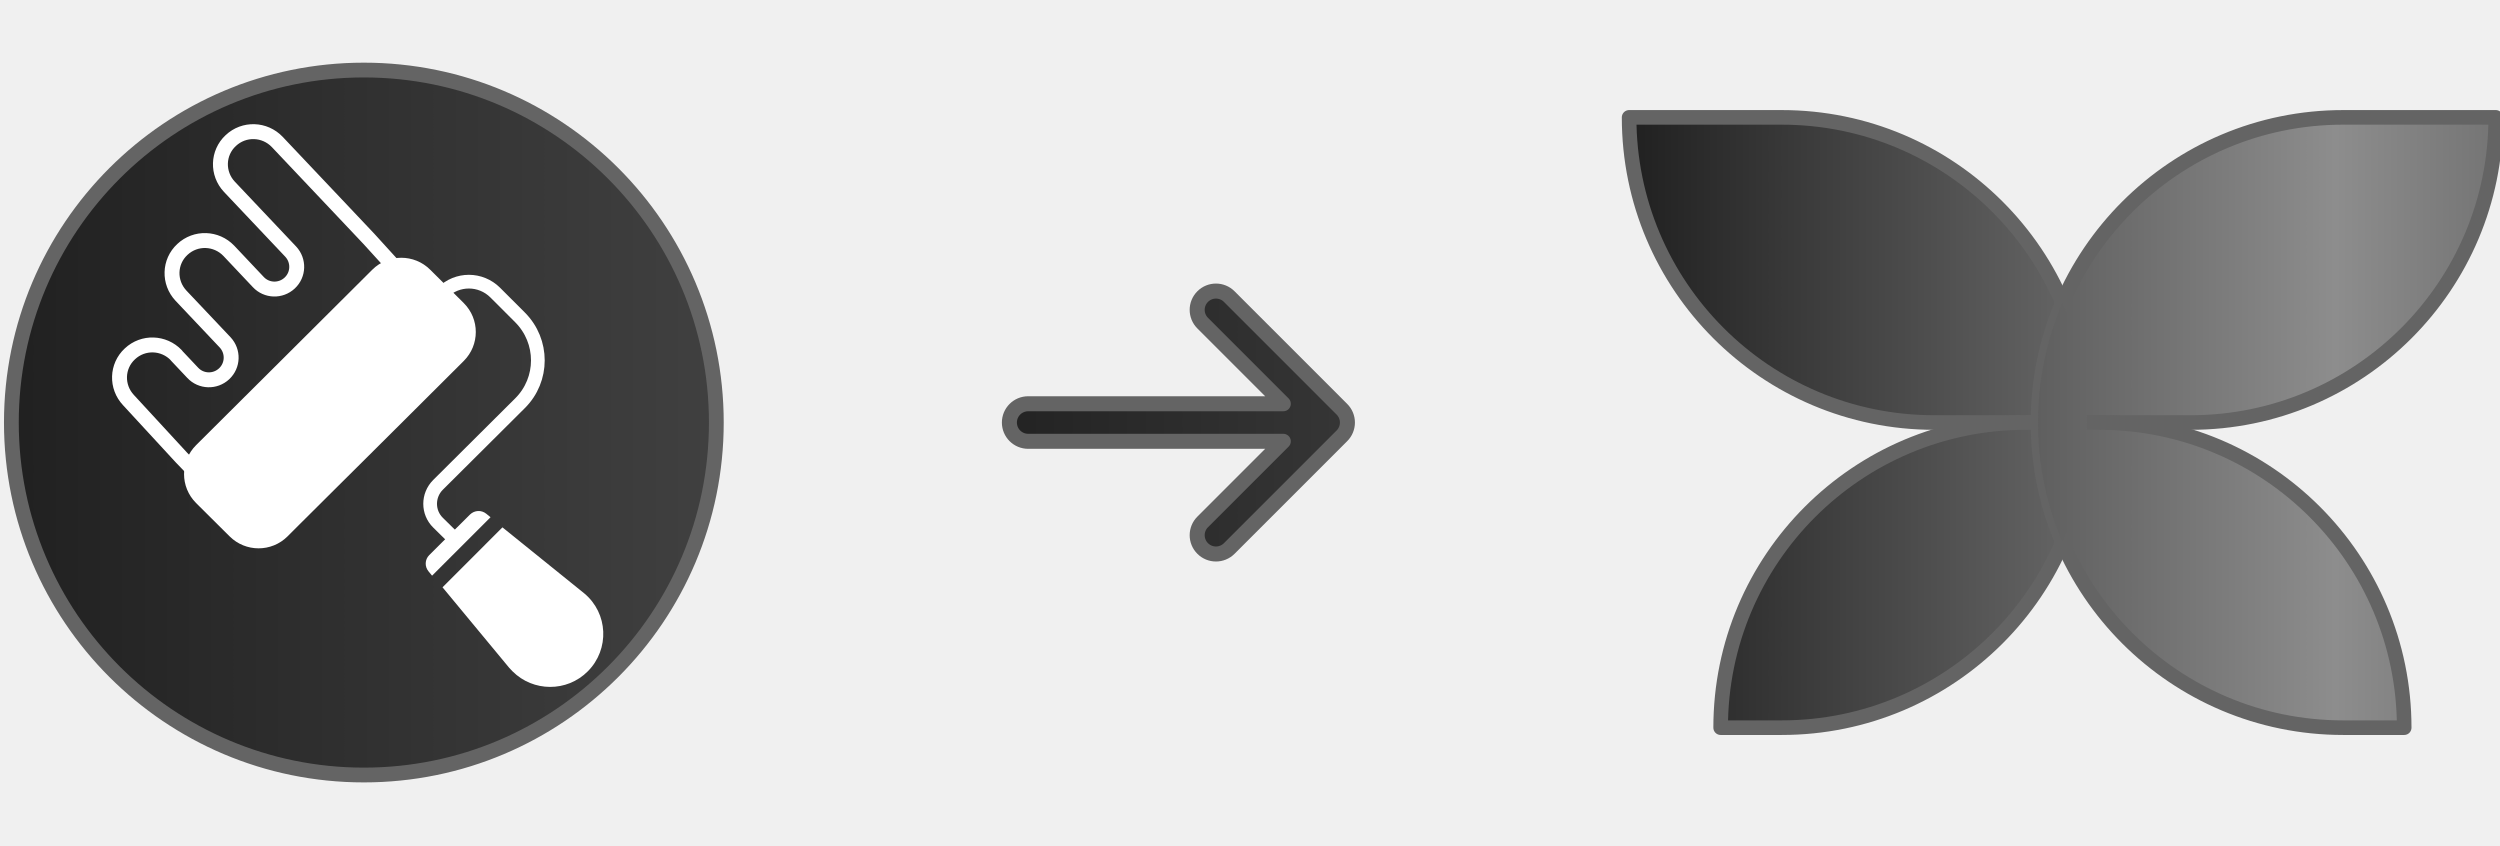
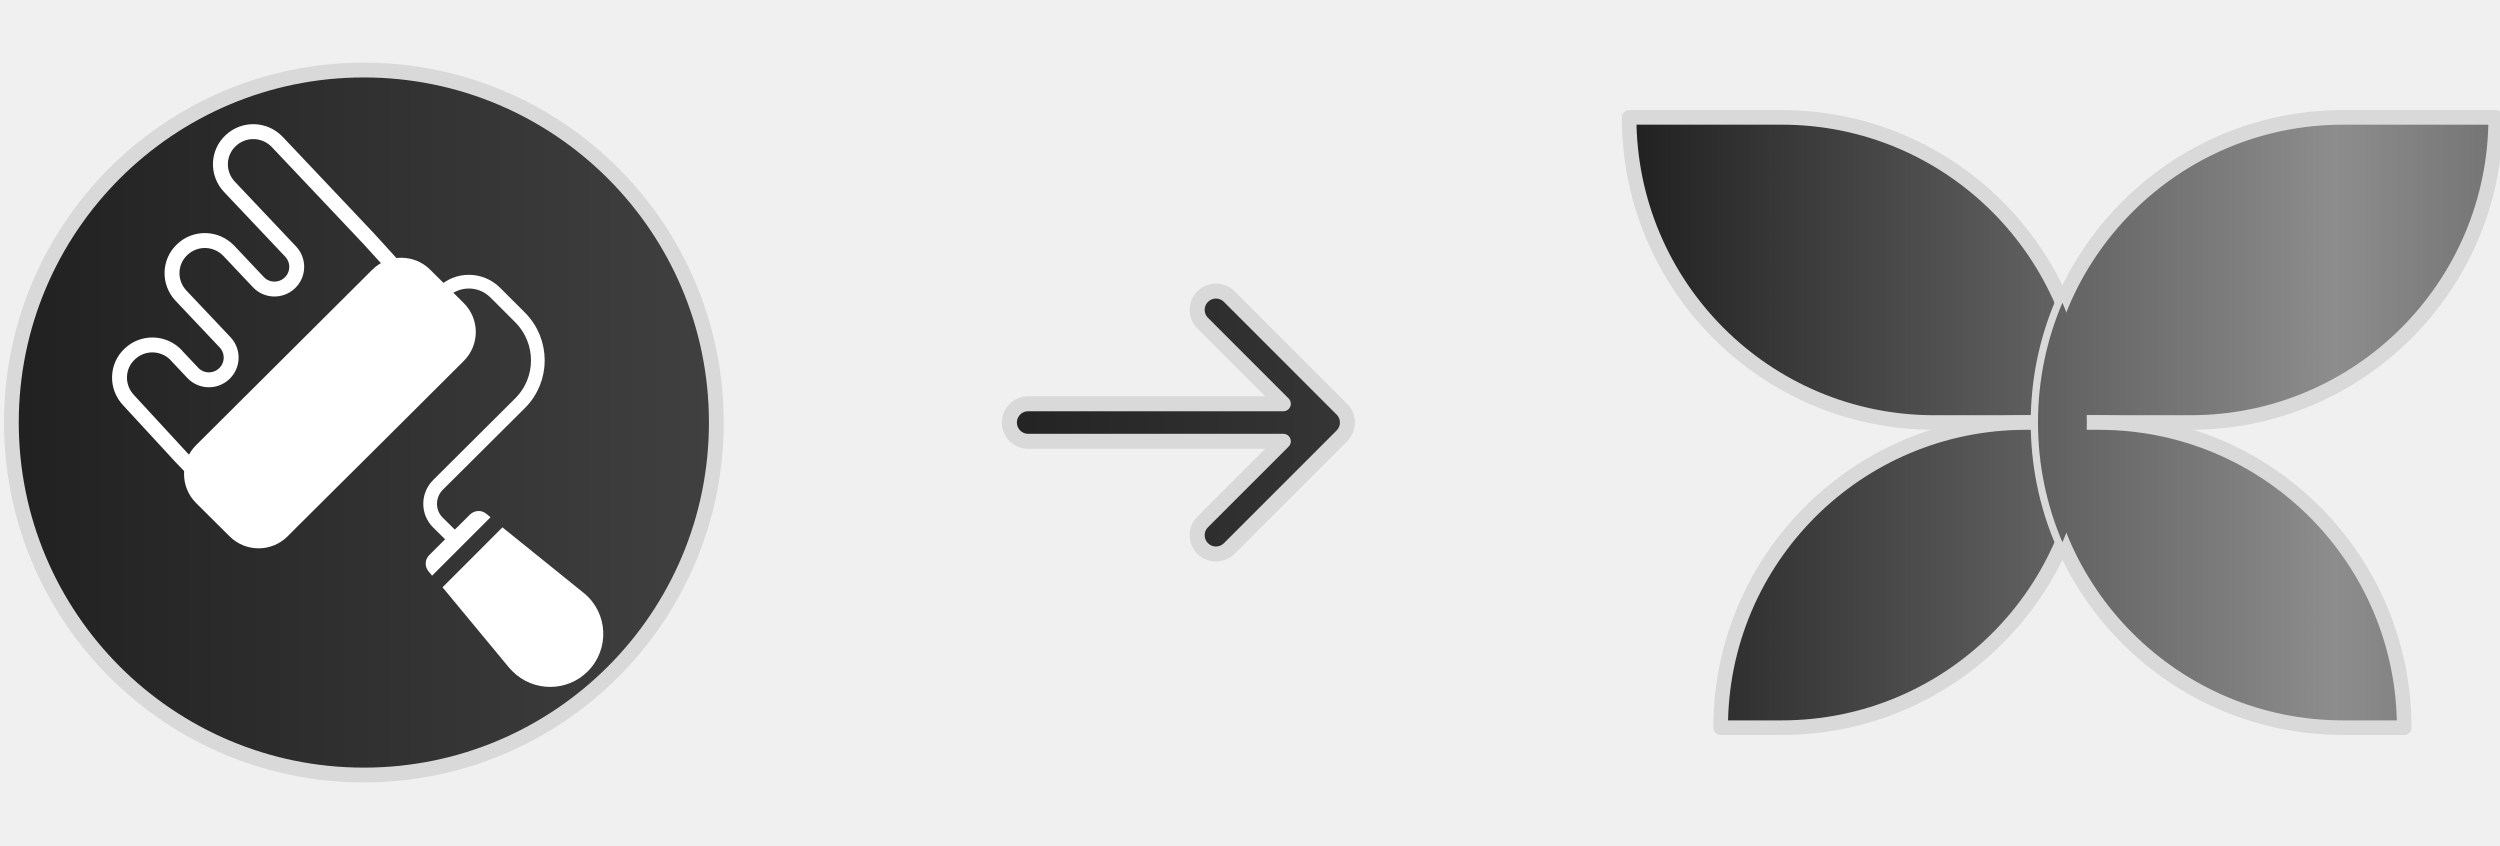
<svg xmlns="http://www.w3.org/2000/svg" width="213" height="72" viewBox="0 0 213 72" fill="none" role="img" aria-label="Renovate to Changesets">
  <defs>
    <linearGradient id="logo-flow" gradientUnits="userSpaceOnUse" x1="0" y1="36" x2="426" y2="36">
      <stop offset="0" stop-color="#202020" />
      <stop offset="0.25" stop-color="#8d8d8d" />
      <stop offset="0.5" stop-color="#202020" />
      <stop offset="0.75" stop-color="#8d8d8d" />
      <stop offset="1" stop-color="#202020" />
      <animateTransform attributeName="gradientTransform" type="translate" from="0 0" to="-213 0" dur="3s" repeatCount="indefinite" />
    </linearGradient>
  </defs>
  <g transform="translate(0 5) scale(1.9375)">
-     <circle cx="16" cy="16" r="15.5" fill="url(#logo-flow)" stroke="#646464" stroke-width="0.65" />
+     <circle cx="16" cy="16" r="15.5" fill="url(#logo-flow)" stroke="#d9d9d9" stroke-width="0.65" />
    <g fill="none" transform="translate(1.71 1.435) scale(0.8864)">
      <path d="M6.818 13.093C6.199 12.444 5.172 12.405 4.514 13.025C3.855 13.635 3.826 14.661 4.446 15.32L7.07 18.166L7.612 18.728L17.749 8.833L16.374 7.322L14.883 5.744L11.824 2.51C11.204 1.862 10.178 1.823 9.519 2.443C8.861 3.053 8.832 4.079 9.452 4.737L12.492 7.952C12.908 8.397 12.889 9.094 12.443 9.51C11.998 9.927 11.301 9.907 10.885 9.462L9.423 7.913C8.803 7.264 7.777 7.226 7.118 7.845C6.46 8.455 6.431 9.481 7.051 10.14L9.239 12.454C9.655 12.899 9.636 13.596 9.19 14.013C8.745 14.429 8.048 14.41 7.631 13.964L6.818 13.102" stroke="#ffffff" stroke-width="0.74" stroke-linecap="round" stroke-linejoin="round" />
      <path d="M20.024 9.985C20.383 9.627 20.857 9.443 21.332 9.443C21.806 9.443 22.28 9.627 22.639 9.985L23.868 11.214C25.049 12.396 25.049 14.303 23.868 15.475L19.802 19.522C19.279 20.044 19.279 20.887 19.802 21.4L20.46 22.049" stroke="#ffffff" stroke-width="0.68" stroke-linecap="round" stroke-linejoin="round" />
      <path d="M12.25 13.645L8.058 17.818C7.409 18.466 7.409 19.512 8.058 20.161L8.222 20.325L9.723 21.816C10.372 22.465 11.427 22.465 12.076 21.816L12.686 21.206L14.535 19.367L15.813 18.098L17.875 16.046L20.819 13.112C21.467 12.463 21.467 11.418 20.819 10.769L19.153 9.113C18.505 8.465 17.449 8.465 16.8 9.113L12.25 13.645Z" fill="#ffffff" stroke="#ffffff" stroke-width="0.74" stroke-linecap="round" stroke-linejoin="round" />
      <path d="M19.511 24.024L22.406 21.129L22.193 20.955C21.951 20.761 21.612 20.78 21.39 20.993L19.366 23.007C19.143 23.23 19.134 23.578 19.327 23.811L19.502 24.024H19.511Z" fill="#ffffff" />
      <path d="M27.053 24.905L22.997 21.632L20.024 24.605L23.335 28.603C23.384 28.661 23.442 28.719 23.5 28.777C24.517 29.794 26.192 29.814 27.228 28.777C28.322 27.683 28.244 25.892 27.053 24.905Z" fill="#ffffff" />
    </g>
  </g>
-   <path fill-rule="evenodd" clip-rule="evenodd" transform="translate(81.2 16.8) scale(1.6)" d="M13.293 5.293C13.683 4.902 14.317 4.902 14.707 5.293L20.707 11.293C20.895 11.48 21 11.735 21 12C21 12.265 20.895 12.52 20.707 12.707L14.707 18.707C14.317 19.098 13.683 19.098 13.293 18.707C12.902 18.317 12.902 17.683 13.293 17.293L17.586 13H4C3.448 13 3 12.552 3 12C3 11.448 3.448 11 4 11H17.586L13.293 6.707C12.902 6.317 12.902 5.683 13.293 5.293Z" fill="url(#logo-flow)" stroke="#646464" stroke-width="0.8" stroke-linejoin="round" />
+   <path fill-rule="evenodd" clip-rule="evenodd" transform="translate(81.2 16.8) scale(1.6)" d="M13.293 5.293C13.683 4.902 14.317 4.902 14.707 5.293L20.707 11.293C20.895 11.48 21 11.735 21 12C21 12.265 20.895 12.52 20.707 12.707L14.707 18.707C14.317 19.098 13.683 19.098 13.293 18.707C12.902 18.317 12.902 17.683 13.293 17.293L17.586 13H4C3.448 13 3 12.552 3 12C3 11.448 3.448 11 4 11H17.586L13.293 6.707C12.902 6.317 12.902 5.683 13.293 5.293Z" fill="url(#logo-flow)" stroke="#d9d9d9" stroke-width="0.8" stroke-linejoin="round" />
  <g transform="translate(138.8 10) scale(0.5652174)">
-     <path d="M68.997 45.998C68.997 20.594 48.403 0 22.999 0H0C0 25.404 20.594 45.998 45.998 45.998H68.997Z" fill="url(#logo-flow)" stroke="#646464" stroke-width="2.2" stroke-linejoin="round" />
-     <path d="M68.997 45.998C68.997 71.402 48.403 91.996 22.999 91.996H13.799C13.799 66.592 34.393 45.998 59.797 45.998L68.997 45.998Z" fill="url(#logo-flow)" stroke="#646464" stroke-width="2.2" stroke-linejoin="round" />
-     <path d="M61.637 45.998C61.637 20.594 82.231 0 107.635 0H130.634C130.634 25.404 110.04 45.998 84.636 45.998H61.637Z" fill="url(#logo-flow)" stroke="#646464" stroke-width="2.2" stroke-linejoin="round" />
-     <path d="M61.637 45.998C61.637 71.402 82.231 91.996 107.635 91.996H116.835C116.835 66.592 96.241 45.998 70.837 45.998L61.637 45.998Z" fill="url(#logo-flow)" stroke="#646464" stroke-width="2.2" stroke-linejoin="round" />
+     <path d="M68.997 45.998C68.997 20.594 48.403 0 22.999 0H0C0 25.404 20.594 45.998 45.998 45.998H68.997Z" fill="url(#logo-flow)" stroke="#d9d9d9" stroke-width="2.2" stroke-linejoin="round" />
+     <path d="M68.997 45.998C68.997 71.402 48.403 91.996 22.999 91.996H13.799C13.799 66.592 34.393 45.998 59.797 45.998L68.997 45.998Z" fill="url(#logo-flow)" stroke="#d9d9d9" stroke-width="2.2" stroke-linejoin="round" />
+     <path d="M61.637 45.998C61.637 20.594 82.231 0 107.635 0H130.634C130.634 25.404 110.04 45.998 84.636 45.998H61.637Z" fill="url(#logo-flow)" stroke="#d9d9d9" stroke-width="2.2" stroke-linejoin="round" />
+     <path d="M61.637 45.998C61.637 71.402 82.231 91.996 107.635 91.996H116.835C116.835 66.592 96.241 45.998 70.837 45.998L61.637 45.998Z" fill="url(#logo-flow)" stroke="#d9d9d9" stroke-width="2.2" stroke-linejoin="round" />
    <path d="M65.317 27.94C67.686 33.484 68.997 39.588 68.997 45.998C68.997 52.408 67.686 58.511 65.317 64.055C62.948 58.511 61.637 52.408 61.637 45.998C61.637 39.588 62.948 33.484 65.317 27.94Z" fill="url(#logo-flow)" />
  </g>
</svg>
